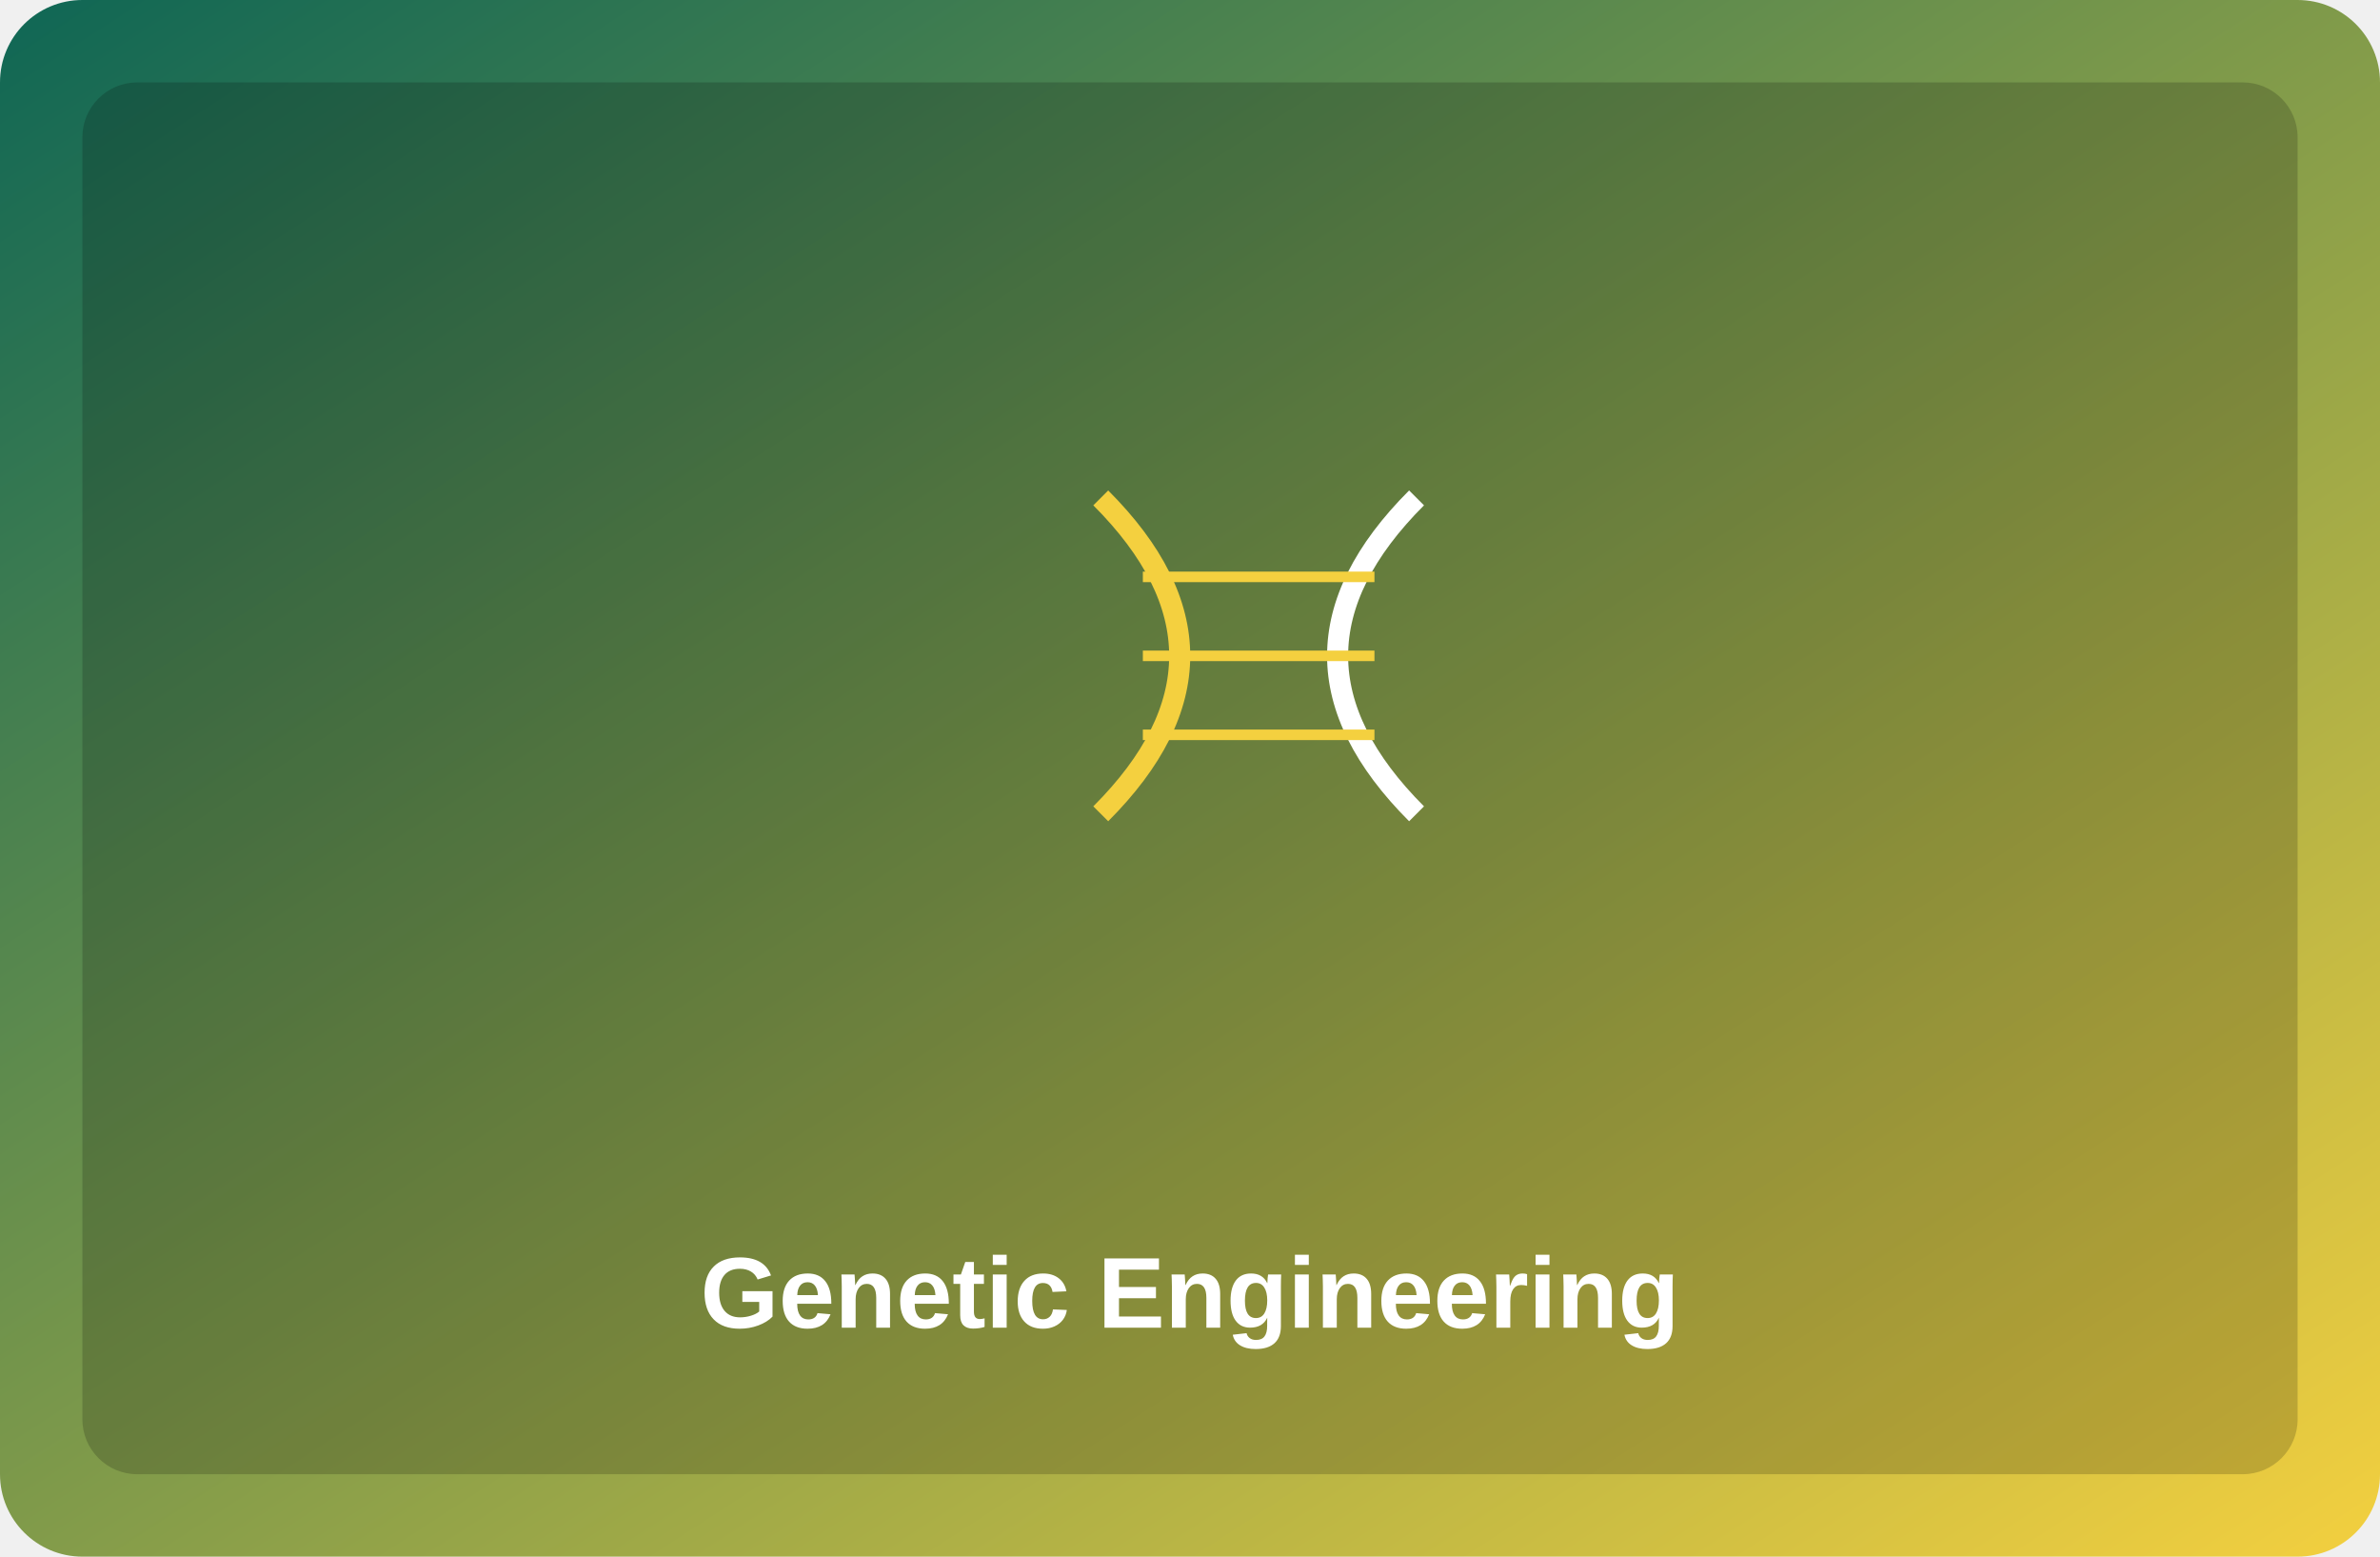
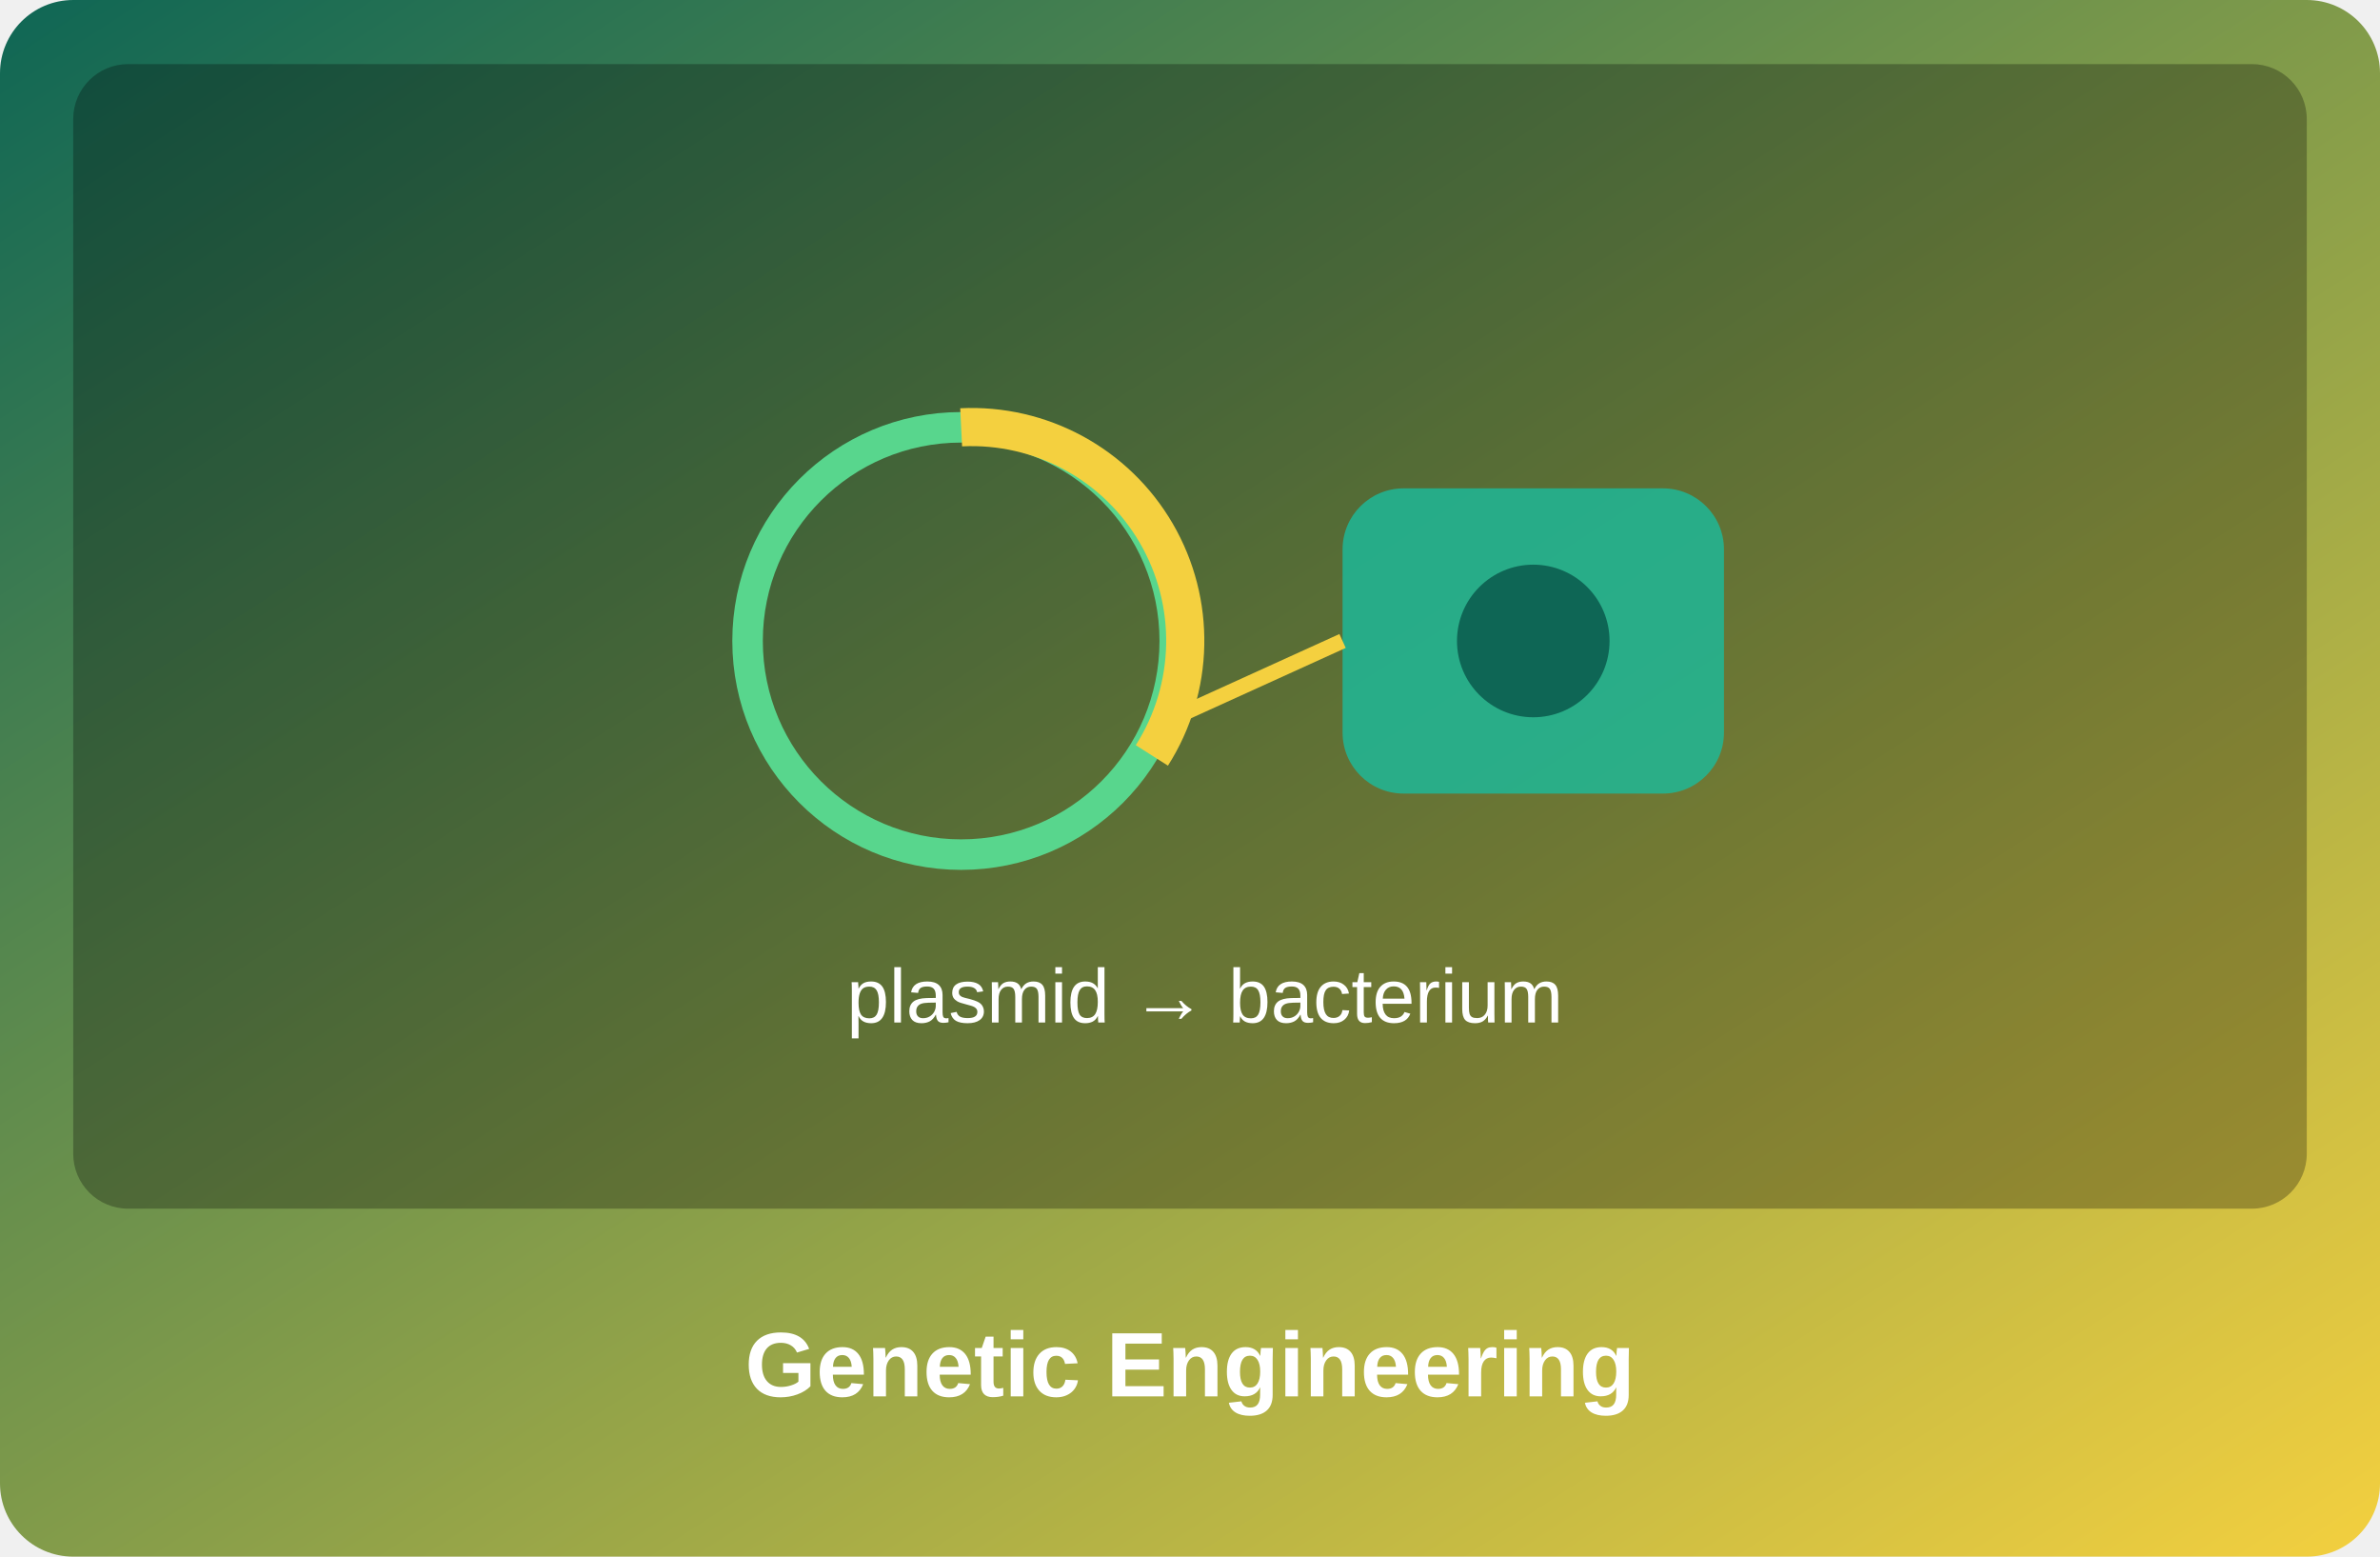
<svg xmlns="http://www.w3.org/2000/svg" width="520" height="340" viewBox="0 0 520 340">
  <defs>
-     <linearGradient id="g" x1="0%" y1="0%" x2="100%" y2="100%">
+     <linearGradient id="bg" x1="0%" y1="0%" x2="100%" y2="100%">
      <stop offset="0%" stop-color="#0e6655" />
      <stop offset="100%" stop-color="#f4d03f" />
    </linearGradient>
  </defs>
-   <rect width="520" height="340" rx="18" fill="url(#g)" />
-   <rect x="18" y="18" width="484" height="304" rx="12" fill="rgba(0,0,0,0.18)" />
-   <g transform="translate(160,80) scale(1.15)">
-     <path d="M70 25 C90 45 90 65 70 85" stroke="#f4d03f" stroke-width="4" fill="none" />
-     <path d="M130 25 C110 45 110 65 130 85" stroke="#fff" stroke-width="4" fill="none" />
-     <line x1="78" y1="40" x2="122" y2="40" stroke="#f4d03f" stroke-width="2" />
-     <line x1="78" y1="55" x2="122" y2="55" stroke="#f4d03f" stroke-width="2" />
-     <line x1="78" y1="70" x2="122" y2="70" stroke="#f4d03f" stroke-width="2" />
-   </g>
-   <text x="260" y="290" text-anchor="middle" font-family="Arial,Helvetica,sans-serif" font-size="22" font-weight="700" fill="#ffffff">Genetic Engineering</text>
+   <rect width="520" height="340" rx="16" fill="url(#bg)" />
+   <rect x="16" y="14" width="488" height="250" rx="12" fill="rgba(0,0,0,0.28)" />
+   <svg x="60" y="40" width="400" height="200" viewBox="0 0 200 120">
+     <circle cx="70" cy="60" r="28" fill="none" stroke="#58d68d" stroke-width="4" />
+     <path d="M70 32 A28 28 0 0 1 95 75" stroke="#f4d03f" stroke-width="5" fill="none" />
+     <rect x="120" y="40" width="50" height="40" rx="8" fill="#1abc9c" opacity="0.8" />
+     <circle cx="145" cy="60" r="10" fill="#0e6655" />
+     <path d="M98 70 L120 60" stroke="#f4d03f" stroke-width="2" />
+     <text x="55" y="110" fill="#fff" font-size="10" font-family="Arial">plasmid → bacterium</text>
+   </svg>
+   <text x="260" y="305" text-anchor="middle" font-family="Arial,Helvetica,sans-serif" font-size="20" font-weight="700" fill="#ffffff">Genetic Engineering</text>
</svg>
